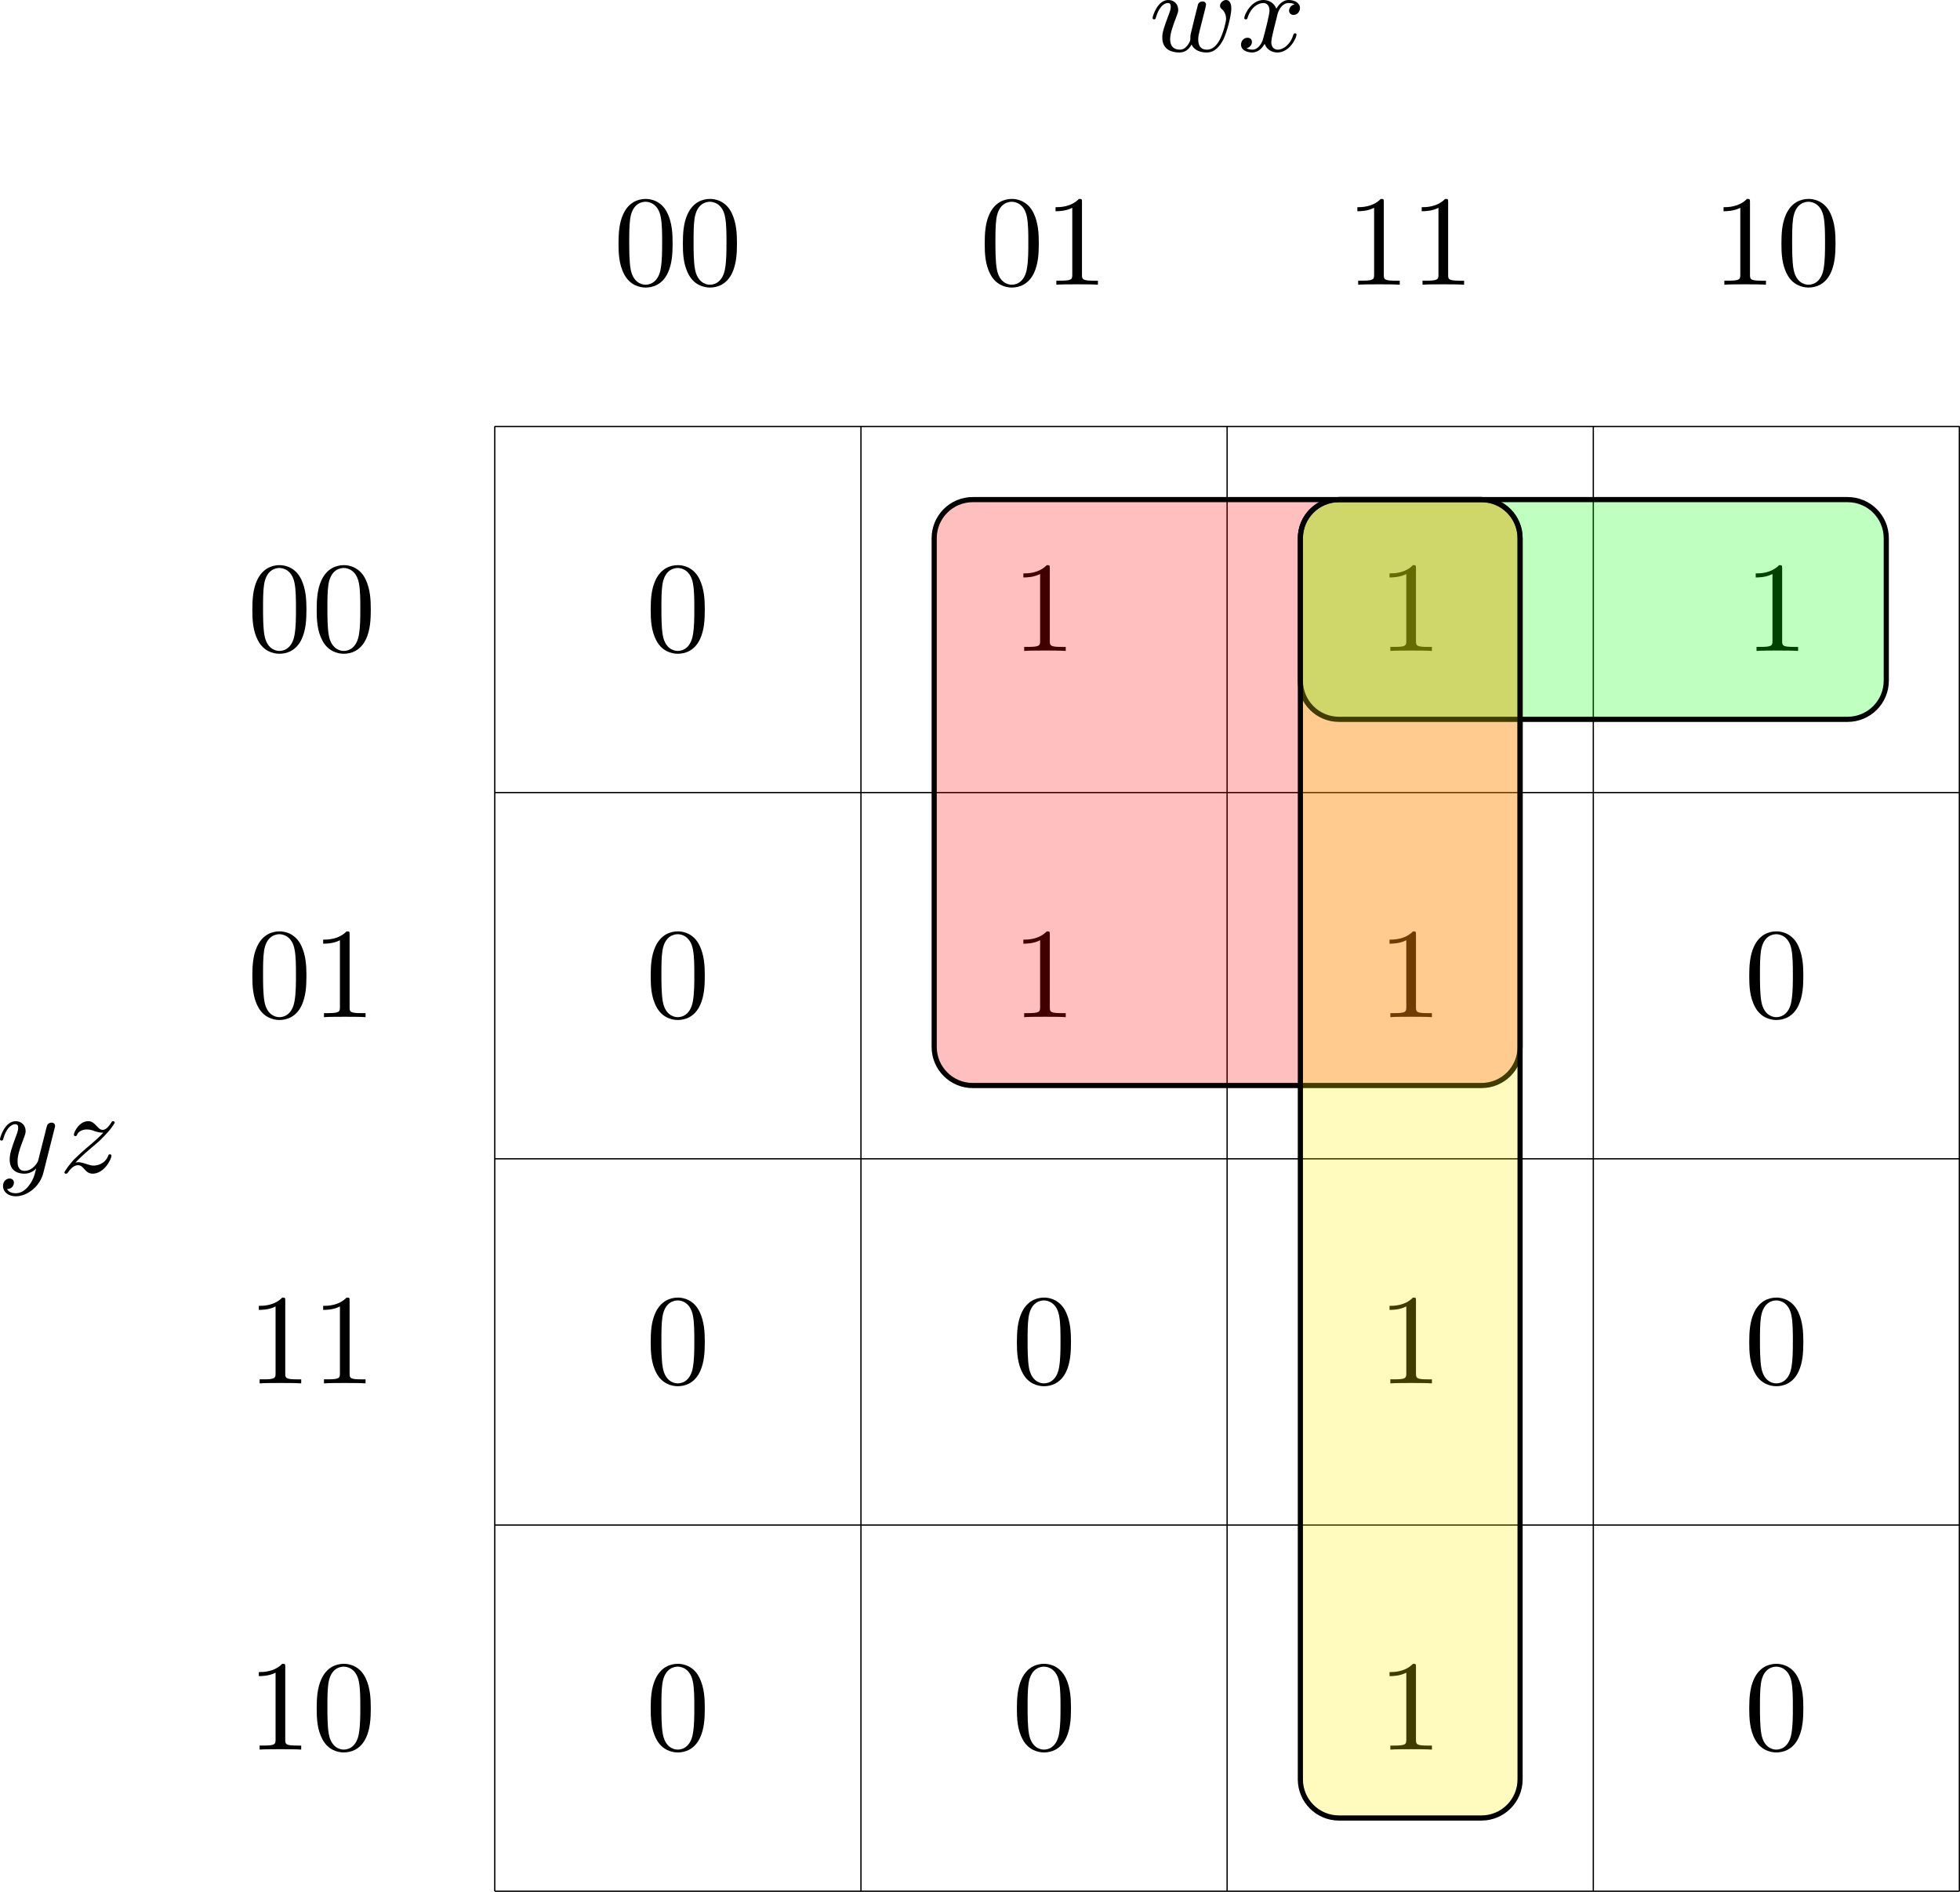
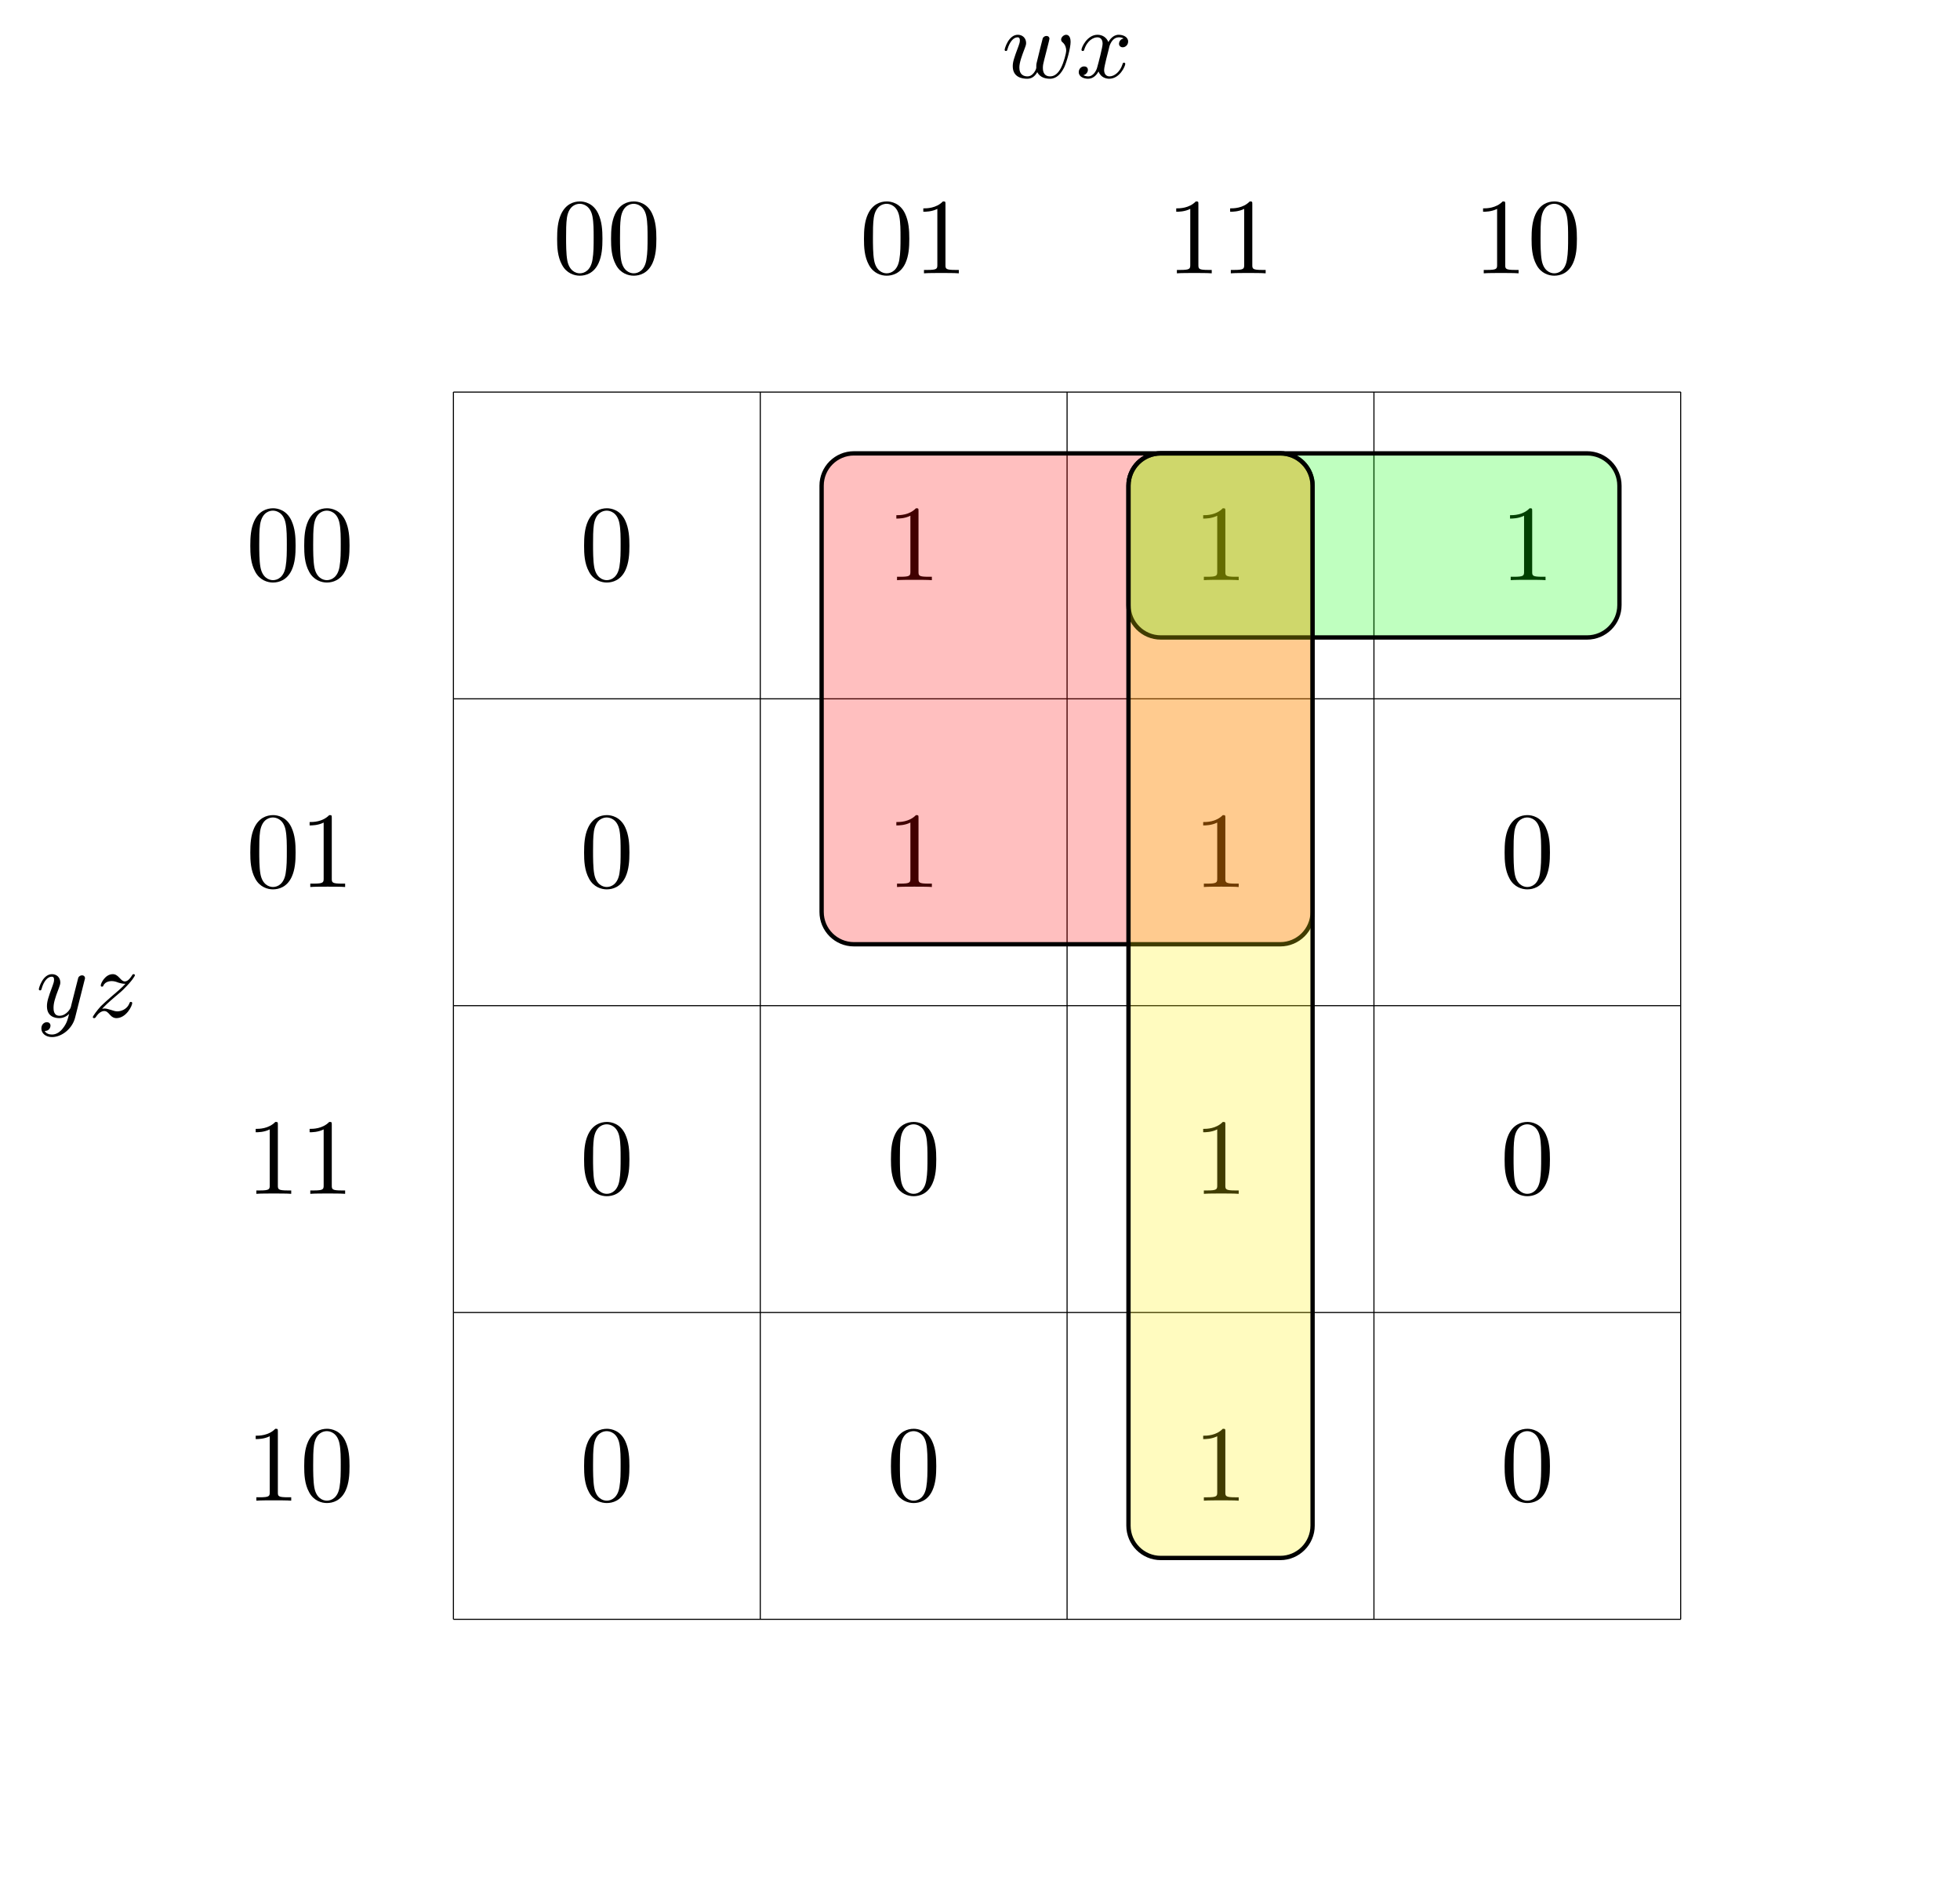
- <svg xmlns="http://www.w3.org/2000/svg" xmlns:xlink="http://www.w3.org/1999/xlink" width="151.725pt" height="146.435pt" viewBox="0 0 151.725 146.435" version="1.1" id="svg162">
+ <svg xmlns="http://www.w3.org/2000/svg" xmlns:xlink="http://www.w3.org/1999/xlink" width="181.067pt" height="173.623pt" viewBox="0 0 181.067 173.623" version="1.1" id="svg162">
  <defs id="defs24">
    <g id="g22">
      <g id="glyph-0-0" />
      <g id="glyph-0-1">
-         <path d="m 4.281,-3.062 c 0.047,-0.188 0.125,-0.5 0.125,-0.547 0,-0.109 -0.078,-0.25 -0.281,-0.25 -0.109,0 -0.281,0.062 -0.344,0.234 -0.016,0.062 -0.453,1.781 -0.5,2.016 C 3.219,-1.391 3.188,-1.25 3.188,-1.031 3.219,-0.812 3.078,-0.609 2.953,-0.438 2.75,-0.188 2.562,-0.125 2.375,-0.125 c -0.328,0 -0.75,-0.141 -0.75,-0.812 0,-0.469 0.234,-1.094 0.516,-1.828 C 2.188,-2.891 2.25,-3.047 2.25,-3.203 2.25,-3.656 1.922,-3.969 1.484,-3.969 c -0.859,0 -1.219,1.281 -1.219,1.391 0,0.078 0.062,0.109 0.125,0.109 0.094,0 0.109,-0.062 0.141,-0.172 0.188,-0.656 0.547,-1.094 0.922,-1.094 0.172,0 0.219,0.109 0.219,0.297 0,0.141 -0.047,0.312 -0.125,0.516 -0.438,1.156 -0.531,1.484 -0.531,1.859 0,1.031 0.875,1.156 1.328,1.156 0.344,0 0.672,-0.141 0.938,-0.609 0.266,0.531 0.828,0.609 1.172,0.609 0.625,0 1.016,-0.469 1.312,-1.047 0.25,-0.531 0.594,-1.812 0.594,-2.359 0,-0.625 -0.328,-0.656 -0.406,-0.656 -0.234,0 -0.469,0.234 -0.469,0.438 0,0.141 0.078,0.219 0.141,0.266 0.25,0.219 0.328,0.516 0.328,0.75 0,0.266 -0.219,1.094 -0.484,1.609 -0.203,0.391 -0.516,0.781 -1,0.781 -0.672,0 -0.672,-0.625 -0.672,-0.797 0,-0.234 0.047,-0.422 0.125,-0.734 z m 0,0" id="path3" />
+         <path d="M 4.281 -3.062 C 4.328 -3.25 4.406 -3.562 4.406 -3.609 C 4.406 -3.719 4.328 -3.859 4.125 -3.859 C 4.016 -3.859 3.844 -3.797 3.781 -3.625 C 3.766 -3.562 3.328 -1.844 3.281 -1.609 C 3.219 -1.391 3.188 -1.25 3.188 -1.031 C 3.219 -0.812 3.078 -0.609 2.953 -0.438 C 2.75 -0.188 2.562 -0.125 2.375 -0.125 C 2.047 -0.125 1.625 -0.266 1.625 -0.938 C 1.625 -1.406 1.859 -2.031 2.141 -2.766 C 2.188 -2.891 2.25 -3.047 2.25 -3.203 C 2.25 -3.656 1.922 -3.969 1.484 -3.969 C 0.625 -3.969 0.266 -2.688 0.266 -2.578 C 0.266 -2.5 0.328 -2.469 0.391 -2.469 C 0.484 -2.469 0.5 -2.531 0.531 -2.641 C 0.719 -3.297 1.078 -3.734 1.453 -3.734 C 1.625 -3.734 1.672 -3.625 1.672 -3.438 C 1.672 -3.297 1.625 -3.125 1.547 -2.922 C 1.109 -1.766 1.016 -1.438 1.016 -1.062 C 1.016 -0.031 1.891 0.094 2.344 0.094 C 2.688 0.094 3.016 -0.047 3.281 -0.516 C 3.547 0.016 4.109 0.094 4.453 0.094 C 5.078 0.094 5.469 -0.375 5.766 -0.953 C 6.016 -1.484 6.359 -2.766 6.359 -3.312 C 6.359 -3.938 6.031 -3.969 5.953 -3.969 C 5.719 -3.969 5.484 -3.734 5.484 -3.531 C 5.484 -3.391 5.562 -3.312 5.625 -3.266 C 5.875 -3.047 5.953 -2.75 5.953 -2.516 C 5.953 -2.25 5.734 -1.422 5.469 -0.906 C 5.266 -0.516 4.953 -0.125 4.469 -0.125 C 3.797 -0.125 3.797 -0.75 3.797 -0.922 C 3.797 -1.156 3.844 -1.344 3.922 -1.656 Z M 4.281 -3.062 " id="path3" />
      </g>
      <g id="glyph-0-2">
-         <path d="m 4.406,-3.625 c -0.328,0.062 -0.422,0.344 -0.422,0.484 0,0.172 0.125,0.328 0.344,0.328 0.25,0 0.5,-0.219 0.5,-0.531 0,-0.422 -0.453,-0.625 -0.875,-0.625 -0.531,0 -0.844,0.484 -0.953,0.672 -0.172,-0.438 -0.562,-0.672 -1,-0.672 -0.953,0 -1.484,1.156 -1.484,1.391 0,0.078 0.062,0.109 0.125,0.109 0.078,0 0.109,-0.047 0.125,-0.109 0.281,-0.891 0.875,-1.156 1.219,-1.156 0.266,0 0.484,0.172 0.484,0.594 0,0.312 -0.375,1.75 -0.5,2.188 C 1.906,-0.688 1.625,-0.125 1.141,-0.125 c -0.188,0 -0.375,-0.062 -0.453,-0.109 C 0.922,-0.281 1.109,-0.5 1.109,-0.719 c 0,-0.234 -0.172,-0.328 -0.344,-0.328 -0.266,0 -0.5,0.219 -0.5,0.531 0,0.438 0.484,0.609 0.859,0.609 0.531,0 0.828,-0.422 0.969,-0.672 0.219,0.594 0.75,0.672 0.984,0.672 0.969,0 1.484,-1.156 1.484,-1.375 0,-0.047 -0.031,-0.109 -0.109,-0.109 -0.109,0 -0.109,0.031 -0.156,0.172 -0.203,0.641 -0.719,1.094 -1.188,1.094 -0.25,0 -0.5,-0.156 -0.5,-0.594 0,-0.203 0.125,-0.688 0.203,-1.031 0.047,-0.156 0.281,-1.125 0.297,-1.188 0.109,-0.328 0.375,-0.797 0.844,-0.797 0.156,0 0.328,0.016 0.453,0.109 z m 0,0" id="path6" />
+         <path d="M 4.406 -3.625 C 4.078 -3.562 3.984 -3.281 3.984 -3.141 C 3.984 -2.969 4.109 -2.812 4.328 -2.812 C 4.578 -2.812 4.828 -3.031 4.828 -3.344 C 4.828 -3.766 4.375 -3.969 3.953 -3.969 C 3.422 -3.969 3.109 -3.484 3 -3.297 C 2.828 -3.734 2.438 -3.969 2 -3.969 C 1.047 -3.969 0.516 -2.812 0.516 -2.578 C 0.516 -2.5 0.578 -2.469 0.641 -2.469 C 0.719 -2.469 0.75 -2.516 0.766 -2.578 C 1.047 -3.469 1.641 -3.734 1.984 -3.734 C 2.25 -3.734 2.469 -3.562 2.469 -3.141 C 2.469 -2.828 2.094 -1.391 1.969 -0.953 C 1.906 -0.688 1.625 -0.125 1.141 -0.125 C 0.953 -0.125 0.766 -0.188 0.688 -0.234 C 0.922 -0.281 1.109 -0.5 1.109 -0.719 C 1.109 -0.953 0.938 -1.047 0.766 -1.047 C 0.5 -1.047 0.266 -0.828 0.266 -0.516 C 0.266 -0.078 0.75 0.094 1.125 0.094 C 1.656 0.094 1.953 -0.328 2.094 -0.578 C 2.312 0.016 2.844 0.094 3.078 0.094 C 4.047 0.094 4.562 -1.062 4.562 -1.281 C 4.562 -1.328 4.531 -1.391 4.453 -1.391 C 4.344 -1.391 4.344 -1.359 4.297 -1.219 C 4.094 -0.578 3.578 -0.125 3.109 -0.125 C 2.859 -0.125 2.609 -0.281 2.609 -0.719 C 2.609 -0.922 2.734 -1.406 2.812 -1.75 C 2.859 -1.906 3.094 -2.875 3.109 -2.938 C 3.219 -3.266 3.484 -3.734 3.953 -3.734 C 4.109 -3.734 4.281 -3.719 4.406 -3.625 Z M 4.406 -3.625 " id="path6" />
      </g>
      <g id="glyph-0-3">
-         <path d="M 4.5,-3.453 C 4.516,-3.5 4.531,-3.547 4.531,-3.609 c 0,-0.109 -0.078,-0.25 -0.281,-0.25 -0.109,0 -0.281,0.062 -0.344,0.234 C 3.891,-3.594 3.797,-3.219 3.75,-3.016 l -0.453,1.781 c -0.062,0.266 -0.062,0.281 -0.094,0.359 0,0.047 -0.375,0.75 -1.031,0.75 C 1.625,-0.125 1.625,-0.688 1.625,-0.859 c 0,-0.406 0.109,-0.844 0.5,-1.844 0.078,-0.219 0.125,-0.344 0.125,-0.5 0,-0.453 -0.328,-0.766 -0.766,-0.766 -0.859,0 -1.219,1.281 -1.219,1.391 0,0.078 0.062,0.109 0.125,0.109 0.094,0 0.109,-0.062 0.141,-0.172 0.188,-0.672 0.547,-1.094 0.922,-1.094 0.219,0 0.219,0.172 0.219,0.297 0,0.141 -0.047,0.312 -0.125,0.516 -0.422,1.125 -0.531,1.5 -0.531,1.922 0,1 0.812,1.094 1.141,1.094 0.438,0 0.75,-0.234 0.906,-0.391 C 2.953,0.156 2.859,0.562 2.5,1.016 2.234,1.375 1.875,1.609 1.484,1.609 1.234,1.609 0.938,1.531 0.812,1.281 1.281,1.281 1.344,0.875 1.344,0.797 1.344,0.594 1.203,0.469 1,0.469 c -0.203,0 -0.5,0.172 -0.5,0.578 0,0.469 0.422,0.797 0.984,0.797 0.906,0 1.891,-0.781 2.141,-1.828 z m 0,0" id="path9" />
+         <path d="M 4.5 -3.453 C 4.516 -3.5 4.531 -3.547 4.531 -3.609 C 4.531 -3.719 4.453 -3.859 4.25 -3.859 C 4.141 -3.859 3.969 -3.797 3.906 -3.625 C 3.891 -3.594 3.797 -3.219 3.75 -3.016 L 3.297 -1.234 C 3.234 -0.969 3.234 -0.953 3.203 -0.875 C 3.203 -0.828 2.828 -0.125 2.172 -0.125 C 1.625 -0.125 1.625 -0.688 1.625 -0.859 C 1.625 -1.266 1.734 -1.703 2.125 -2.703 C 2.203 -2.922 2.25 -3.047 2.25 -3.203 C 2.25 -3.656 1.922 -3.969 1.484 -3.969 C 0.625 -3.969 0.266 -2.688 0.266 -2.578 C 0.266 -2.5 0.328 -2.469 0.391 -2.469 C 0.484 -2.469 0.5 -2.531 0.531 -2.641 C 0.719 -3.312 1.078 -3.734 1.453 -3.734 C 1.672 -3.734 1.672 -3.562 1.672 -3.438 C 1.672 -3.297 1.625 -3.125 1.547 -2.922 C 1.125 -1.797 1.016 -1.422 1.016 -1 C 1.016 0 1.828 0.094 2.156 0.094 C 2.594 0.094 2.906 -0.141 3.062 -0.297 C 2.953 0.156 2.859 0.562 2.5 1.016 C 2.234 1.375 1.875 1.609 1.484 1.609 C 1.234 1.609 0.938 1.531 0.812 1.281 C 1.281 1.281 1.344 0.875 1.344 0.797 C 1.344 0.594 1.203 0.469 1 0.469 C 0.797 0.469 0.5 0.641 0.5 1.047 C 0.5 1.516 0.922 1.844 1.484 1.844 C 2.391 1.844 3.375 1.062 3.625 0.016 Z M 4.5 -3.453 " id="path9" />
      </g>
      <g id="glyph-0-4">
-         <path d="m 1.25,-0.766 c 0.188,-0.219 0.672,-0.672 1.062,-1 0.672,-0.562 0.875,-0.75 0.984,-0.875 0.734,-0.719 0.984,-1.172 0.984,-1.219 0,-0.016 0,-0.109 -0.125,-0.109 -0.078,0 -0.094,0.031 -0.141,0.109 -0.109,0.172 -0.359,0.562 -0.656,0.562 -0.188,0 -0.297,-0.109 -0.5,-0.328 -0.219,-0.234 -0.391,-0.344 -0.625,-0.344 -0.688,0 -1.109,0.828 -1.109,1.047 0,0.031 0.016,0.109 0.109,0.109 0.094,0 0.125,-0.062 0.125,-0.078 0.172,-0.438 0.703,-0.438 0.781,-0.438 0.203,0 0.422,0.062 0.609,0.141 0.359,0.109 0.516,0.109 0.656,0.109 -0.281,0.312 -0.781,0.75 -1.359,1.234 C 1.609,-1.469 1.328,-1.188 1.125,-1 0.797,-0.641 0.391,-0.094 0.391,0 c 0,0.062 0.047,0.094 0.125,0.094 0.078,0 0.094,-0.031 0.141,-0.078 C 1,-0.531 1.344,-0.562 1.438,-0.562 c 0.219,0 0.344,0.125 0.547,0.359 C 2.188,0.031 2.391,0.094 2.562,0.094 c 0.922,0 1.469,-1.141 1.469,-1.391 0,-0.078 -0.062,-0.109 -0.125,-0.109 -0.094,0 -0.109,0.062 -0.125,0.109 -0.25,0.656 -0.891,0.766 -1.125,0.766 -0.156,0 -0.344,-0.047 -0.609,-0.141 -0.188,-0.047 -0.391,-0.125 -0.578,-0.125 -0.094,0 -0.188,0.031 -0.219,0.031 z m 0,0" id="path12" />
+         <path d="M 1.25 -0.766 C 1.438 -0.984 1.922 -1.438 2.312 -1.766 C 2.984 -2.328 3.188 -2.516 3.297 -2.641 C 4.031 -3.359 4.281 -3.812 4.281 -3.859 C 4.281 -3.875 4.281 -3.969 4.156 -3.969 C 4.078 -3.969 4.062 -3.938 4.016 -3.859 C 3.906 -3.688 3.656 -3.297 3.359 -3.297 C 3.172 -3.297 3.062 -3.406 2.859 -3.625 C 2.641 -3.859 2.469 -3.969 2.234 -3.969 C 1.547 -3.969 1.125 -3.141 1.125 -2.922 C 1.125 -2.891 1.141 -2.812 1.234 -2.812 C 1.328 -2.812 1.359 -2.875 1.359 -2.891 C 1.531 -3.328 2.062 -3.328 2.141 -3.328 C 2.344 -3.328 2.562 -3.266 2.75 -3.188 C 3.109 -3.078 3.266 -3.078 3.406 -3.078 C 3.125 -2.766 2.625 -2.328 2.047 -1.844 C 1.609 -1.469 1.328 -1.188 1.125 -1 C 0.797 -0.641 0.391 -0.094 0.391 0 C 0.391 0.062 0.438 0.094 0.516 0.094 C 0.594 0.094 0.609 0.062 0.656 0.016 C 1 -0.531 1.344 -0.562 1.438 -0.562 C 1.656 -0.562 1.781 -0.438 1.984 -0.203 C 2.188 0.031 2.391 0.094 2.562 0.094 C 3.484 0.094 4.031 -1.047 4.031 -1.297 C 4.031 -1.375 3.969 -1.406 3.906 -1.406 C 3.812 -1.406 3.797 -1.344 3.781 -1.297 C 3.531 -0.641 2.891 -0.531 2.656 -0.531 C 2.5 -0.531 2.312 -0.578 2.047 -0.672 C 1.859 -0.719 1.656 -0.797 1.469 -0.797 C 1.375 -0.797 1.281 -0.766 1.25 -0.766 Z M 1.25 -0.766 " id="path12" />
      </g>
      <g id="glyph-1-0" />
      <g id="glyph-1-1">
-         <path d="m 4.578,-3.188 c 0,-0.797 -0.047,-1.594 -0.391,-2.328 -0.453,-0.969 -1.281,-1.125 -1.688,-1.125 -0.609,0 -1.328,0.266 -1.75,1.188 -0.312,0.688 -0.359,1.469 -0.359,2.266 0,0.75 0.031,1.641 0.453,2.406 0.422,0.797 1.156,1 1.641,1 0.531,0 1.297,-0.203 1.734,-1.156 0.312,-0.688 0.359,-1.469 0.359,-2.25 z M 2.484,0 C 2.094,0 1.5,-0.25 1.328,-1.203 1.219,-1.797 1.219,-2.719 1.219,-3.312 c 0,-0.641 0,-1.297 0.078,-1.828 0.188,-1.188 0.938,-1.281 1.188,-1.281 0.328,0 0.984,0.188 1.172,1.172 0.109,0.562 0.109,1.312 0.109,1.938 0,0.75 0,1.422 -0.109,2.062 C 3.5,-0.297 2.938,0 2.484,0 Z m 0,0" id="path16" />
+         <path d="M 4.578 -3.188 C 4.578 -3.984 4.531 -4.781 4.188 -5.516 C 3.734 -6.484 2.906 -6.641 2.5 -6.641 C 1.891 -6.641 1.172 -6.375 0.75 -5.453 C 0.438 -4.766 0.391 -3.984 0.391 -3.188 C 0.391 -2.438 0.422 -1.547 0.844 -0.781 C 1.266 0.016 2 0.219 2.484 0.219 C 3.016 0.219 3.781 0.016 4.219 -0.938 C 4.531 -1.625 4.578 -2.406 4.578 -3.188 Z M 2.484 0 C 2.094 0 1.5 -0.25 1.328 -1.203 C 1.219 -1.797 1.219 -2.719 1.219 -3.312 C 1.219 -3.953 1.219 -4.609 1.297 -5.141 C 1.484 -6.328 2.234 -6.422 2.484 -6.422 C 2.812 -6.422 3.469 -6.234 3.656 -5.25 C 3.766 -4.688 3.766 -3.938 3.766 -3.312 C 3.766 -2.562 3.766 -1.891 3.656 -1.25 C 3.5 -0.297 2.938 0 2.484 0 Z M 2.484 0 " id="path16" />
      </g>
      <g id="glyph-1-2">
-         <path d="m 2.938,-6.375 c 0,-0.25 0,-0.266 -0.234,-0.266 C 2.078,-6 1.203,-6 0.891,-6 v 0.312 c 0.203,0 0.781,0 1.297,-0.266 v 5.172 c 0,0.359 -0.031,0.469 -0.922,0.469 h -0.312 V 0 c 0.344,-0.031 1.203,-0.031 1.609,-0.031 0.391,0 1.266,0 1.609,0.031 v -0.312 h -0.312 c -0.906,0 -0.922,-0.109 -0.922,-0.469 z m 0,0" id="path19" />
+         <path d="M 2.938 -6.375 C 2.938 -6.625 2.938 -6.641 2.703 -6.641 C 2.078 -6 1.203 -6 0.891 -6 L 0.891 -5.688 C 1.094 -5.688 1.672 -5.688 2.188 -5.953 L 2.188 -0.781 C 2.188 -0.422 2.156 -0.312 1.266 -0.312 L 0.953 -0.312 L 0.953 0 C 1.297 -0.031 2.156 -0.031 2.562 -0.031 C 2.953 -0.031 3.828 -0.031 4.172 0 L 4.172 -0.312 L 3.859 -0.312 C 2.953 -0.312 2.938 -0.422 2.938 -0.781 Z M 2.938 -6.375 " id="path19" />
      </g>
    </g>
  </defs>
-   <path fill="none" stroke-width="0.1" stroke-linecap="butt" stroke-linejoin="miter" stroke="#000000" stroke-opacity="1" stroke-miterlimit="10" d="M 38.3,146.385 H 151.687 M 38.3,118.042 H 151.687 M 38.3,89.694 H 151.687 M 38.3,61.346 H 151.687 M 38.3,33.01 H 151.687 M 38.3,146.385 V 32.999 M 66.648,146.385 V 32.999 M 94.992,146.385 V 32.999 m 28.348,113.387 V 32.999 m 28.336,113.387 V 32.999" id="path26" />
-   <g fill="#000000" fill-opacity="1" id="g30" transform="translate(-3.586625,-3.21225)">
+   <path fill="none" stroke-width="0.1" stroke-linecap="butt" stroke-linejoin="miter" stroke="rgb(0%, 0%, 0%)" stroke-opacity="1" stroke-miterlimit="10" d="M 0.001 0.001 L 113.387 0.001 M 0.001 28.345 L 113.387 28.345 M 0.001 56.693 L 113.387 56.693 M 0.001 85.04 L 113.387 85.04 M 0.001 113.376 L 113.387 113.376 M 0.001 0.001 L 0.001 113.388 M 28.348 0.001 L 28.348 113.388 M 56.692 0.001 L 56.692 113.388 M 85.04 0.001 L 85.04 113.388 M 113.376 0.001 L 113.376 113.388 " transform="matrix(1, 0, 0, -1, 41.886, 149.599)" id="path26" />
+   <g fill="#000000" fill-opacity="1" id="g30">
    <use xlink:href="#glyph-0-1" x="92.544" y="7.181" id="use28" />
  </g>
-   <g fill="#000000" fill-opacity="1" id="g34" transform="translate(-3.586625,-3.21225)">
+   <g fill="#000000" fill-opacity="1" id="g34">
    <use xlink:href="#glyph-0-2" x="99.391" y="7.181" id="use32" />
  </g>
-   <g fill="#000000" fill-opacity="1" id="g38" transform="translate(-3.586625,-3.21225)">
+   <g fill="#000000" fill-opacity="1" id="g38">
    <use xlink:href="#glyph-0-3" x="3.321" y="93.964" id="use36" />
  </g>
-   <g fill="#000000" fill-opacity="1" id="g42" transform="translate(-3.586625,-3.21225)">
+   <g fill="#000000" fill-opacity="1" id="g42">
    <use xlink:href="#glyph-0-4" x="8.183" y="93.964" id="use40" />
  </g>
-   <g fill="#000000" fill-opacity="1" id="g48" transform="translate(-3.586625,-3.21225)">
+   <g fill="#000000" fill-opacity="1" id="g48">
    <use xlink:href="#glyph-1-1" x="51.077" y="25.25" id="use44" />
    <use xlink:href="#glyph-1-1" x="56.058" y="25.25" id="use46" />
  </g>
-   <g fill="#000000" fill-opacity="1" id="g54" transform="translate(-3.586625,-3.21225)">
+   <g fill="#000000" fill-opacity="1" id="g54">
    <use xlink:href="#glyph-1-1" x="79.424" y="25.25" id="use50" />
    <use xlink:href="#glyph-1-2" x="84.405" y="25.25" id="use52" />
  </g>
-   <g fill="#000000" fill-opacity="1" id="g60" transform="translate(-3.586625,-3.21225)">
+   <g fill="#000000" fill-opacity="1" id="g60">
    <use xlink:href="#glyph-1-2" x="107.77" y="25.25" id="use56" />
    <use xlink:href="#glyph-1-2" x="112.751" y="25.25" id="use58" />
  </g>
-   <g fill="#000000" fill-opacity="1" id="g66" transform="translate(-3.586625,-3.21225)">
+   <g fill="#000000" fill-opacity="1" id="g66">
    <use xlink:href="#glyph-1-2" x="136.117" y="25.25" id="use62" />
    <use xlink:href="#glyph-1-1" x="141.098" y="25.25" id="use64" />
  </g>
-   <g fill="#000000" fill-opacity="1" id="g72" transform="translate(-3.586625,-3.21225)">
+   <g fill="#000000" fill-opacity="1" id="g72">
    <use xlink:href="#glyph-1-1" x="22.731" y="53.596" id="use68" />
    <use xlink:href="#glyph-1-1" x="27.712" y="53.596" id="use70" />
  </g>
-   <g fill="#000000" fill-opacity="1" id="g78" transform="translate(-3.586625,-3.21225)">
+   <g fill="#000000" fill-opacity="1" id="g78">
    <use xlink:href="#glyph-1-1" x="22.731" y="81.943" id="use74" />
    <use xlink:href="#glyph-1-2" x="27.712" y="81.943" id="use76" />
  </g>
-   <g fill="#000000" fill-opacity="1" id="g84" transform="translate(-3.586625,-3.21225)">
+   <g fill="#000000" fill-opacity="1" id="g84">
    <use xlink:href="#glyph-1-2" x="22.731" y="110.289" id="use80" />
    <use xlink:href="#glyph-1-2" x="27.712" y="110.289" id="use82" />
  </g>
-   <g fill="#000000" fill-opacity="1" id="g90" transform="translate(-3.586625,-3.21225)">
+   <g fill="#000000" fill-opacity="1" id="g90">
    <use xlink:href="#glyph-1-2" x="22.731" y="138.635" id="use86" />
    <use xlink:href="#glyph-1-1" x="27.712" y="138.635" id="use88" />
  </g>
-   <g fill="#000000" fill-opacity="1" id="g94" transform="translate(-3.586625,-3.21225)">
+   <g fill="#000000" fill-opacity="1" id="g94">
    <use xlink:href="#glyph-1-1" x="53.568" y="53.596" id="use92" />
  </g>
-   <g fill="#000000" fill-opacity="1" id="g98" transform="translate(-3.586625,-3.21225)">
+   <g fill="#000000" fill-opacity="1" id="g98">
    <use xlink:href="#glyph-1-2" x="81.915" y="53.596" id="use96" />
  </g>
-   <g fill="#000000" fill-opacity="1" id="g102" transform="translate(-3.586625,-3.21225)">
+   <g fill="#000000" fill-opacity="1" id="g102">
    <use xlink:href="#glyph-1-2" x="138.607" y="53.596" id="use100" />
  </g>
-   <g fill="#000000" fill-opacity="1" id="g106" transform="translate(-3.586625,-3.21225)">
+   <g fill="#000000" fill-opacity="1" id="g106">
    <use xlink:href="#glyph-1-2" x="110.261" y="53.596" id="use104" />
  </g>
-   <g fill="#000000" fill-opacity="1" id="g110" transform="translate(-3.586625,-3.21225)">
+   <g fill="#000000" fill-opacity="1" id="g110">
    <use xlink:href="#glyph-1-1" x="53.568" y="81.943" id="use108" />
  </g>
-   <g fill="#000000" fill-opacity="1" id="g114" transform="translate(-3.586625,-3.21225)">
+   <g fill="#000000" fill-opacity="1" id="g114">
    <use xlink:href="#glyph-1-2" x="81.915" y="81.943" id="use112" />
  </g>
-   <g fill="#000000" fill-opacity="1" id="g118" transform="translate(-3.586625,-3.21225)">
+   <g fill="#000000" fill-opacity="1" id="g118">
    <use xlink:href="#glyph-1-1" x="138.607" y="81.943" id="use116" />
  </g>
-   <g fill="#000000" fill-opacity="1" id="g122" transform="translate(-3.586625,-3.21225)">
+   <g fill="#000000" fill-opacity="1" id="g122">
    <use xlink:href="#glyph-1-2" x="110.261" y="81.943" id="use120" />
  </g>
-   <g fill="#000000" fill-opacity="1" id="g126" transform="translate(-3.586625,-3.21225)">
+   <g fill="#000000" fill-opacity="1" id="g126">
    <use xlink:href="#glyph-1-1" x="53.568" y="138.636" id="use124" />
  </g>
-   <g fill="#000000" fill-opacity="1" id="g130" transform="translate(-3.586625,-3.21225)">
+   <g fill="#000000" fill-opacity="1" id="g130">
    <use xlink:href="#glyph-1-1" x="81.915" y="138.636" id="use128" />
  </g>
-   <g fill="#000000" fill-opacity="1" id="g134" transform="translate(-3.586625,-3.21225)">
+   <g fill="#000000" fill-opacity="1" id="g134">
    <use xlink:href="#glyph-1-1" x="138.607" y="138.636" id="use132" />
  </g>
-   <g fill="#000000" fill-opacity="1" id="g138" transform="translate(-3.586625,-3.21225)">
+   <g fill="#000000" fill-opacity="1" id="g138">
    <use xlink:href="#glyph-1-2" x="110.261" y="138.636" id="use136" />
  </g>
-   <g fill="#000000" fill-opacity="1" id="g142" transform="translate(-3.586625,-3.21225)">
+   <g fill="#000000" fill-opacity="1" id="g142">
    <use xlink:href="#glyph-1-1" x="53.568" y="110.289" id="use140" />
  </g>
-   <g fill="#000000" fill-opacity="1" id="g146" transform="translate(-3.586625,-3.21225)">
+   <g fill="#000000" fill-opacity="1" id="g146">
    <use xlink:href="#glyph-1-1" x="81.915" y="110.289" id="use144" />
  </g>
-   <g fill="#000000" fill-opacity="1" id="g150" transform="translate(-3.586625,-3.21225)">
+   <g fill="#000000" fill-opacity="1" id="g150">
    <use xlink:href="#glyph-1-1" x="138.607" y="110.289" id="use148" />
  </g>
-   <g fill="#000000" fill-opacity="1" id="g154" transform="translate(-3.586625,-3.21225)">
+   <g fill="#000000" fill-opacity="1" id="g154">
    <use xlink:href="#glyph-1-2" x="110.261" y="110.289" id="use152" />
  </g>
-   <path fill-rule="nonzero" fill="#ff0000" fill-opacity="0.25" stroke-width="0.399" stroke-linecap="butt" stroke-linejoin="miter" stroke="#000000" stroke-opacity="1" stroke-miterlimit="10" d="m 72.316,41.659 v 39.375 c 0,1.652 1.336,2.988 2.988,2.988 h 39.379 c 1.648,0 2.988,-1.336 2.988,-2.988 V 41.659 c 0,-1.652 -1.34,-2.988 -2.988,-2.988 H 75.304 c -1.652,0 -2.988,1.336 -2.988,2.988 z m 0,0" id="path156" />
-   <path fill-rule="nonzero" fill="#00ff00" fill-opacity="0.25" stroke-width="0.399" stroke-linecap="butt" stroke-linejoin="miter" stroke="#000000" stroke-opacity="1" stroke-miterlimit="10" d="m 100.663,41.659 v 11.031 c 0,1.648 1.336,2.988 2.988,2.988 h 39.375 c 1.652,0 2.992,-1.34 2.992,-2.988 V 41.659 c 0,-1.652 -1.34,-2.988 -2.992,-2.988 h -39.375 c -1.652,0 -2.988,1.336 -2.988,2.988 z m 0,0" id="path158" />
-   <path fill-rule="nonzero" fill="#fff200" fill-opacity="0.25" stroke-width="0.399" stroke-linecap="butt" stroke-linejoin="miter" stroke="#000000" stroke-opacity="1" stroke-miterlimit="10" d="m 100.663,41.659 v 96.07 c 0,1.648 1.336,2.988 2.988,2.988 h 11.031 c 1.648,0 2.988,-1.34 2.988,-2.988 V 41.659 c 0,-1.652 -1.34,-2.988 -2.988,-2.988 h -11.031 c -1.652,0 -2.988,1.336 -2.988,2.988 z m 0,0" id="path160" />
+   <path fill-rule="nonzero" fill="rgb(100%, 0%, 0%)" fill-opacity="0.25" stroke-width="0.399" stroke-linecap="butt" stroke-linejoin="miter" stroke="rgb(0%, 0%, 0%)" stroke-opacity="1" stroke-miterlimit="10" d="M 34.016 104.728 L 34.016 65.353 C 34.016 63.701 35.352 62.365 37.005 62.365 L 76.384 62.365 C 78.032 62.365 79.372 63.701 79.372 65.353 L 79.372 104.728 C 79.372 106.38 78.032 107.716 76.384 107.716 L 37.005 107.716 C 35.352 107.716 34.016 106.38 34.016 104.728 Z M 34.016 104.728 " transform="matrix(1, 0, 0, -1, 41.886, 149.599)" id="path156" />
+   <path fill-rule="nonzero" fill="rgb(0%, 100%, 0%)" fill-opacity="0.25" stroke-width="0.399" stroke-linecap="butt" stroke-linejoin="miter" stroke="rgb(0%, 0%, 0%)" stroke-opacity="1" stroke-miterlimit="10" d="M 62.364 104.728 L 62.364 93.697 C 62.364 92.048 63.7 90.708 65.352 90.708 L 104.727 90.708 C 106.38 90.708 107.719 92.048 107.719 93.697 L 107.719 104.728 C 107.719 106.38 106.38 107.716 104.727 107.716 L 65.352 107.716 C 63.7 107.716 62.364 106.38 62.364 104.728 Z M 62.364 104.728 " transform="matrix(1, 0, 0, -1, 41.886, 149.599)" id="path158" />
+   <path fill-rule="nonzero" fill="rgb(100%, 94.899%, 0%)" fill-opacity="0.25" stroke-width="0.399" stroke-linecap="butt" stroke-linejoin="miter" stroke="rgb(0%, 0%, 0%)" stroke-opacity="1" stroke-miterlimit="10" d="M 62.364 104.728 L 62.364 8.658 C 62.364 7.009 63.7 5.669 65.352 5.669 L 76.384 5.669 C 78.032 5.669 79.372 7.009 79.372 8.658 L 79.372 104.728 C 79.372 106.38 78.032 107.716 76.384 107.716 L 65.352 107.716 C 63.7 107.716 62.364 106.38 62.364 104.728 Z M 62.364 104.728 " transform="matrix(1, 0, 0, -1, 41.886, 149.599)" id="path160" />
</svg>
